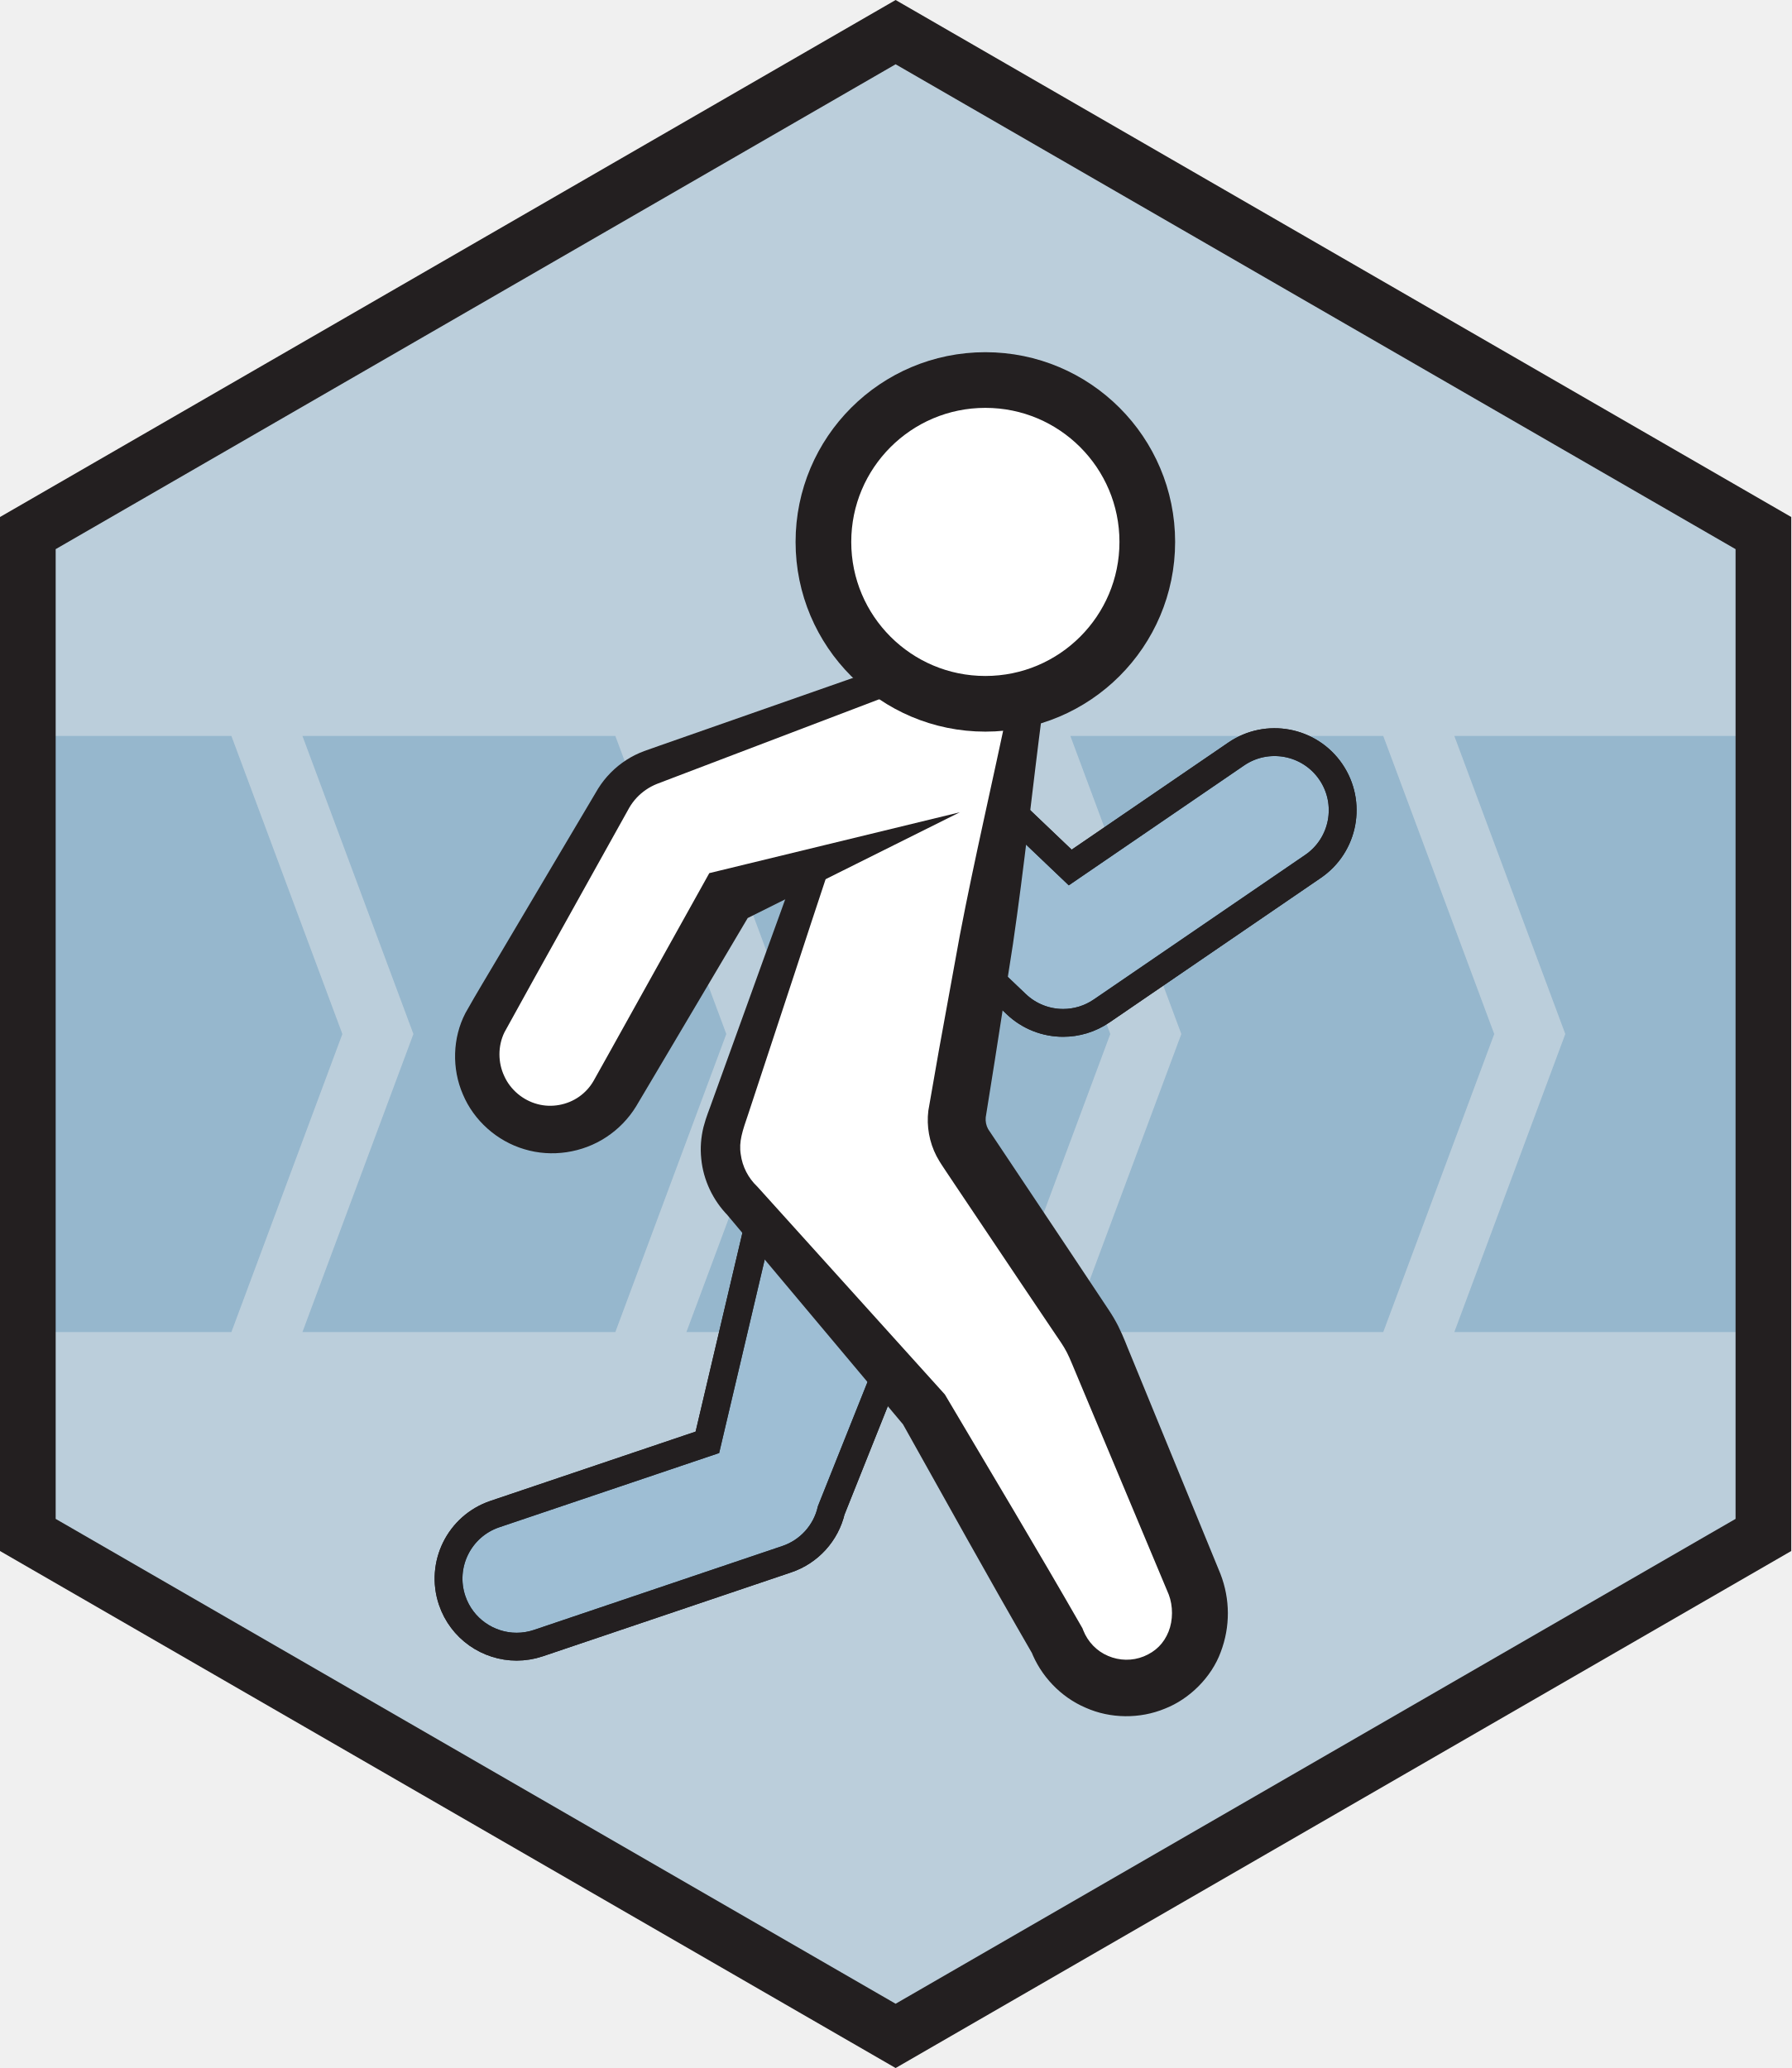
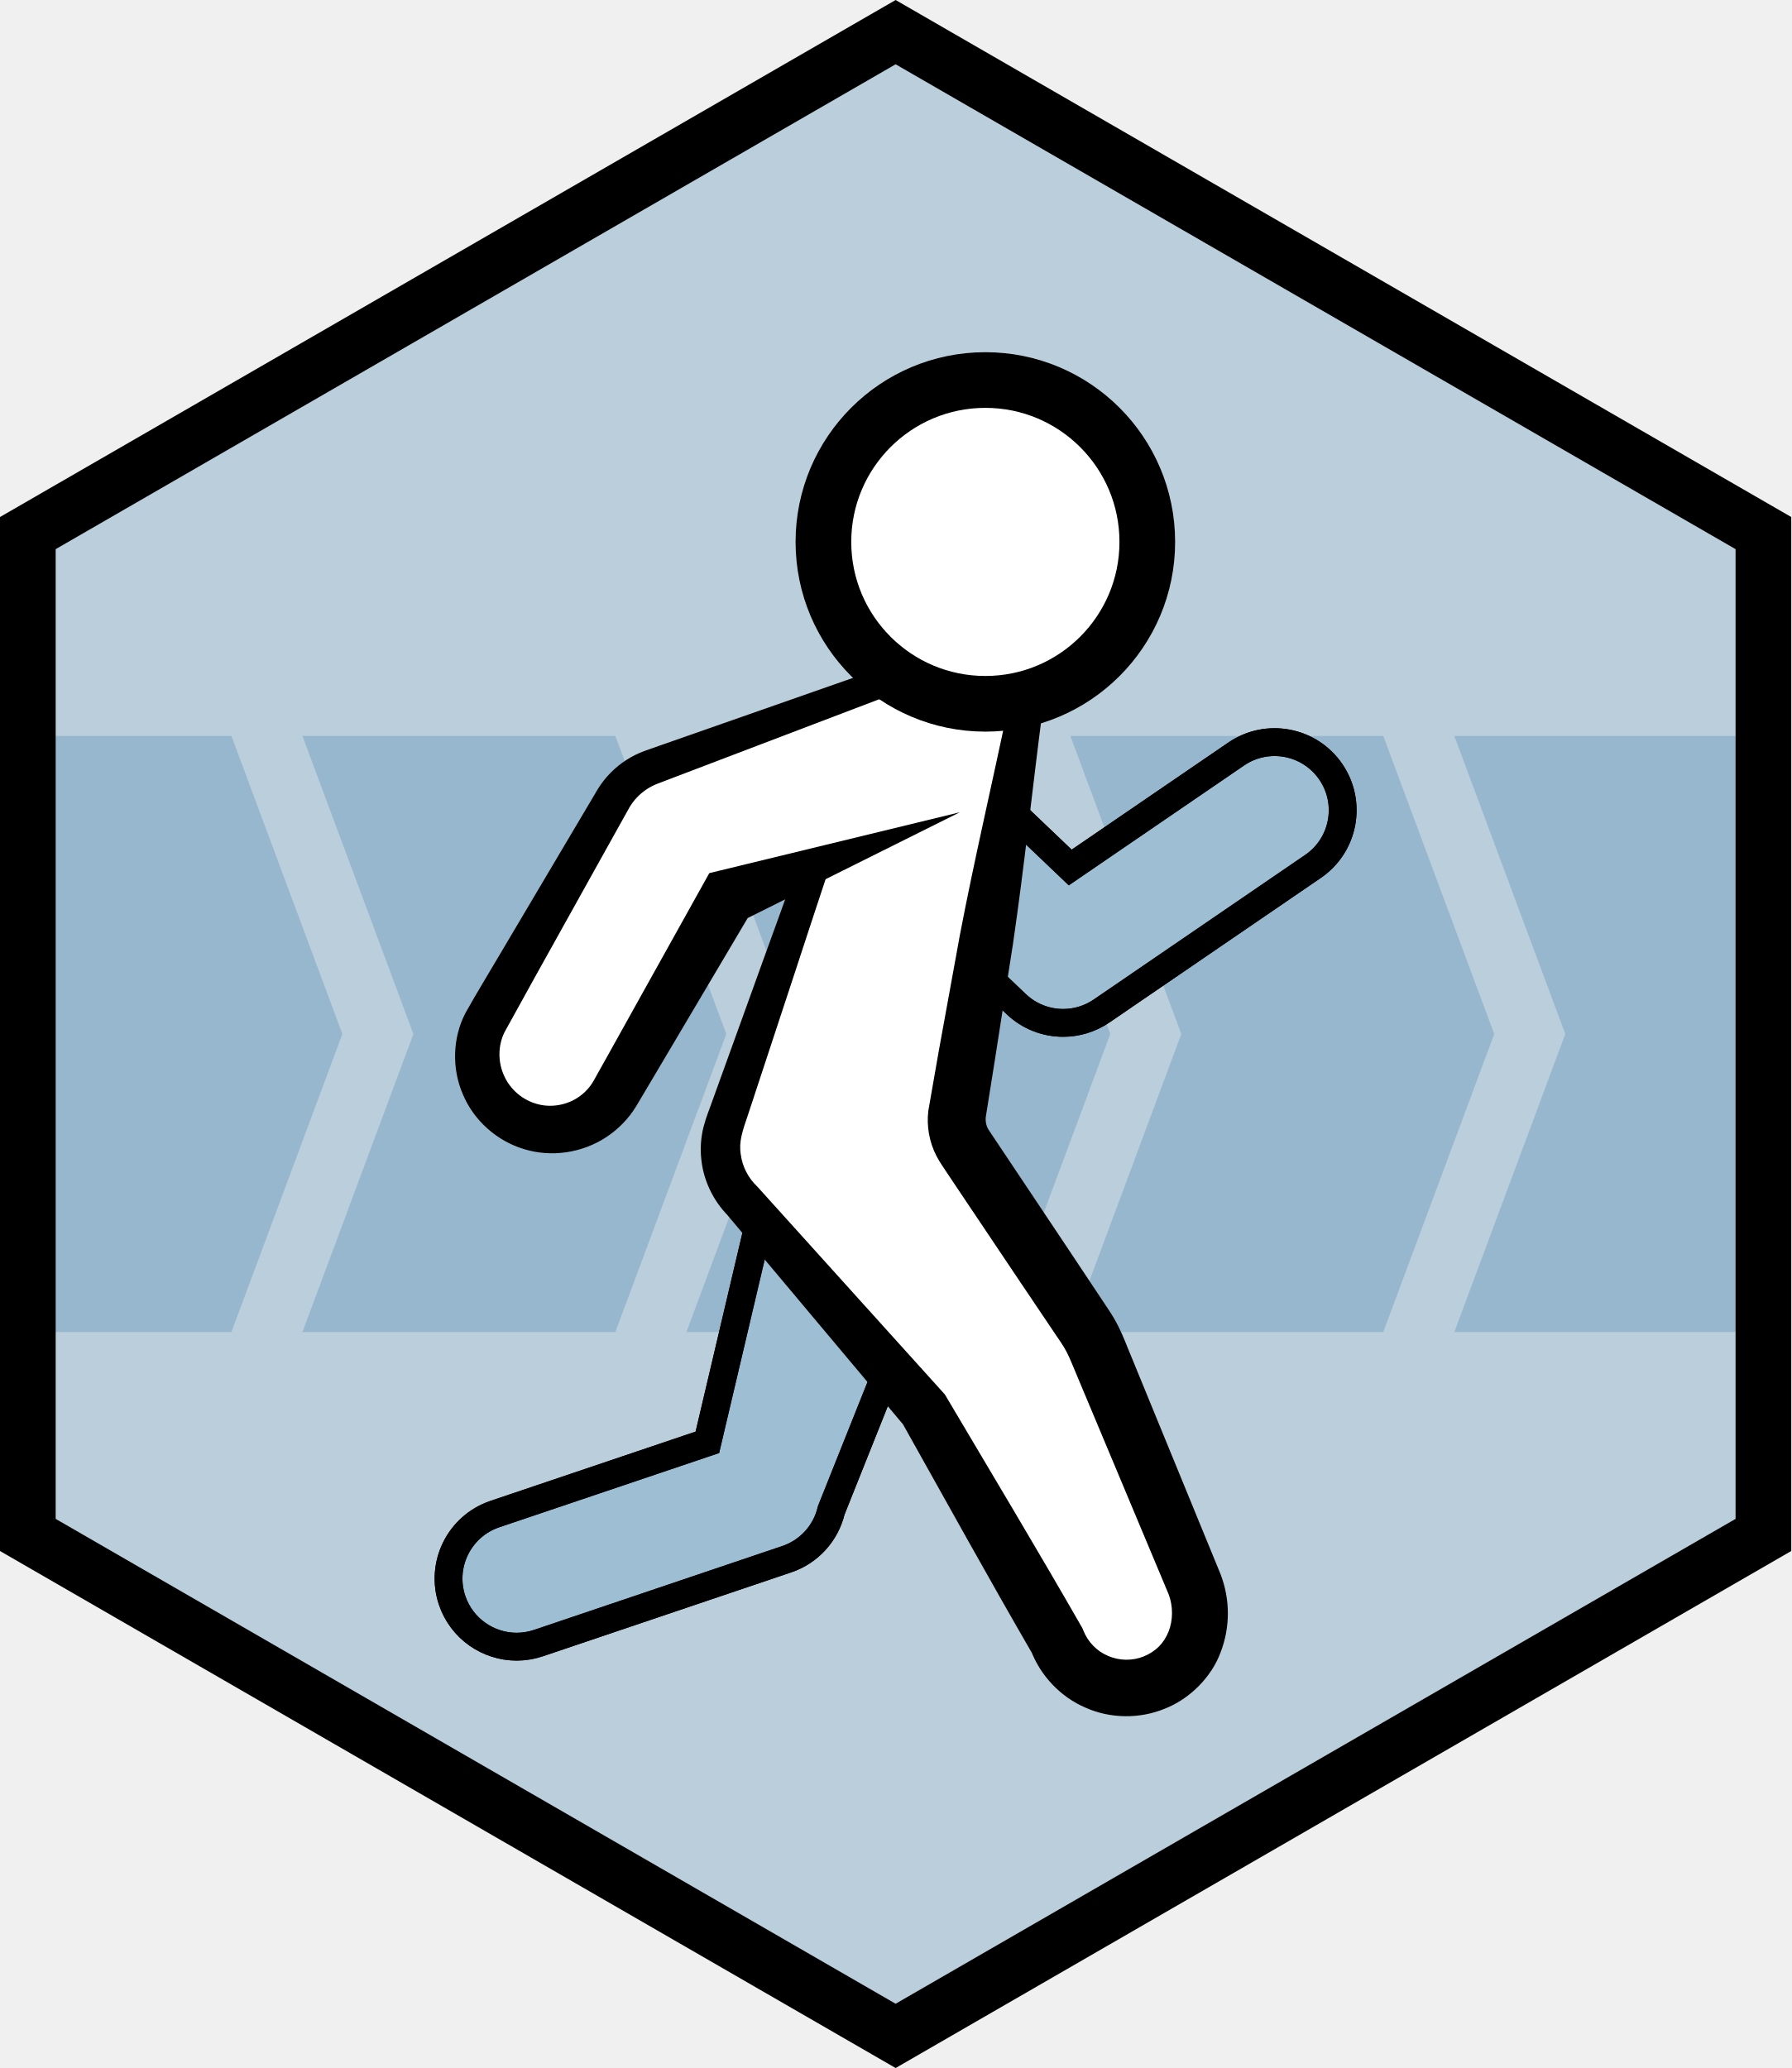
<svg xmlns="http://www.w3.org/2000/svg" fill-rule="evenodd" stroke-miterlimit="10" clip-rule="evenodd" viewBox="0 0 64.354 74.309" xml:space="preserve">
  <path fill="#3f7faa" fill-rule="nonzero" d="M63.354 55.155v-36l-31.177-18-31.177 18v36l31.177 18z" opacity=".3" />
  <g transform="translate(-3.8229 -3.3453)">
    <clipPath id="a">
      <path d="M4.823 22.5v36L36 76.5l31.177-18v-36L36 4.5Z" clip-rule="nonzero" />
    </clipPath>
    <g clip-path="url(#a)">
      <g fill="#3f7faa" fill-rule="nonzero" opacity=".3">
        <path d="M12.136 51.21H.895l3.987-10.71-3.987-10.71h11.241l3.987 10.71z" />
        <path d="M25.93 51.21h-11.241l3.987-10.71-3.987-10.71h11.241l3.987 10.71z" />
        <path d="M39.725 51.21h-11.241l3.987-10.71-3.987-10.71h11.241l3.987 10.71z" />
        <path d="M53.519 51.21h-11.241l3.987-10.71-3.987-10.71h11.241l3.987 10.71z" />
        <path d="M67.314 51.21h-11.241l3.987-10.71-3.987-10.71h11.241l3.987 10.71z" />
      </g>
      <path fill="#fff" fill-rule="nonzero" d="M22.384 62.515c-1.02 0-1.972-.644-2.317-1.664-.432-1.279.255-2.667 1.534-3.1l7.636-2.579 2.269-9.638c.309-1.316 1.626-2.13 2.941-1.821 1.315.31 3.963 1.531 3.654 2.846l-4.414 11.055c-.193.822-.797 1.487-1.597 1.757l-8.923 3.015c-.259.087-.523.129-.783.129m19.635-22.415c-.612 0-1.22-.229-1.688-.676l-5.449-5.195c-.977-.932-1.014-2.481-.082-3.458.934-.979 2.481-1.014 3.458-.082l4.015 3.828 5.962-4.077c1.114-.764 2.637-.476 3.399.638.763 1.115.477 2.637-.638 3.399l-7.597 5.196c-.419.286-.901.427-1.38.427" />
      <clipPath id="b">
        <path d="M19.438 43.148h19.188V63.015H19.438z" clip-rule="nonzero" />
      </clipPath>
      <g clip-path="url(#b)">
        <path fill="#3f7faa" fill-rule="nonzero" d="M22.384 62.515c-1.02 0-1.972-.644-2.317-1.664-.432-1.279.255-2.667 1.534-3.1l7.636-2.579 2.269-9.638c.309-1.316 1.626-2.13 2.941-1.821 1.315.31 3.963 1.531 3.654 2.846l-4.414 11.055c-.193.822-.797 1.487-1.597 1.757l-8.923 3.015c-.259.087-.523.129-.783.129" opacity=".3" />
-         <path fill="none" stroke="#231f20" d="M22.384 62.515c-1.02 0-1.972-.644-2.317-1.664-.432-1.279.255-2.667 1.534-3.1l7.636-2.579 2.269-9.638c.309-1.316 1.626-2.13 2.941-1.821 1.315.31 3.963 1.531 3.654 2.846l-4.414 11.055c-.193.822-.797 1.487-1.597 1.757l-8.923 3.015c-.259.087-.523.129-.783.129Z" />
+         <path fill="none" stroke="#000" d="M22.384 62.515c-1.02 0-1.972-.644-2.317-1.664-.432-1.279.255-2.667 1.534-3.1l7.636-2.579 2.269-9.638c.309-1.316 1.626-2.13 2.941-1.821 1.315.31 3.963 1.531 3.654 2.846l-4.414 11.055c-.193.822-.797 1.487-1.597 1.757l-8.923 3.015c-.259.087-.523.129-.783.129Z" />
      </g>
      <clipPath id="c">
        <path d="M33.625 29.512h18.937v11.088H33.625z" clip-rule="nonzero" />
      </clipPath>
      <g clip-path="url(#c)">
        <path fill="#3f7faa" fill-rule="nonzero" d="M42.019 40.1c-.612 0-1.22-.229-1.688-.676l-5.449-5.195c-.977-.932-1.014-2.481-.082-3.458.934-.979 2.481-1.014 3.458-.082l4.015 3.828 5.962-4.077c1.114-.764 2.637-.476 3.399.638.763 1.115.477 2.637-.638 3.399l-7.597 5.196c-.419.286-.901.427-1.38.427" opacity=".3" />
-         <path fill="none" stroke="#231f20" d="M42.019 40.1c-.612 0-1.22-.229-1.688-.676l-5.449-5.195c-.977-.932-1.014-2.481-.082-3.458.934-.979 2.481-1.014 3.458-.082l4.015 3.828 5.962-4.077c1.114-.764 2.637-.476 3.399.638.763 1.115.477 2.637-.638 3.399l-7.597 5.196c-.419.286-.901.427-1.38.427Z" />
+         <path fill="none" stroke="#000" d="M42.019 40.1c-.612 0-1.22-.229-1.688-.676l-5.449-5.195c-.977-.932-1.014-2.481-.082-3.458.934-.979 2.481-1.014 3.458-.082l4.015 3.828 5.962-4.077c1.114-.764 2.637-.476 3.399.638.763 1.115.477 2.637-.638 3.399l-7.597 5.196c-.419.286-.901.427-1.38.427Z" />
      </g>
      <clipPath id="d">
        <path d="M19.438 43.148h19.188V63.015H19.438z" clip-rule="nonzero" />
      </clipPath>
      <g clip-path="url(#d)">
        <path fill="#3f7faa" fill-rule="nonzero" d="M22.384 62.515c-1.02 0-1.972-.644-2.317-1.664-.432-1.279.255-2.667 1.534-3.1l7.636-2.579 2.269-9.638c.309-1.316 1.626-2.13 2.941-1.821 1.315.31 3.963 1.531 3.654 2.846l-4.414 11.055c-.193.822-.797 1.487-1.597 1.757l-8.923 3.015c-.259.087-.523.129-.783.129" opacity=".3" />
-         <path fill="none" stroke="#231f20" d="M22.384 62.515c-1.02 0-1.972-.644-2.317-1.664-.432-1.279.255-2.667 1.534-3.1l7.636-2.579 2.269-9.638c.309-1.316 1.626-2.13 2.941-1.821 1.315.31 3.963 1.531 3.654 2.846l-4.414 11.055c-.193.822-.797 1.487-1.597 1.757l-8.923 3.015c-.259.087-.523.129-.783.129Z" />
+         <path fill="none" stroke="#000" d="M22.384 62.515c-1.02 0-1.972-.644-2.317-1.664-.432-1.279.255-2.667 1.534-3.1l7.636-2.579 2.269-9.638c.309-1.316 1.626-2.13 2.941-1.821 1.315.31 3.963 1.531 3.654 2.846l-4.414 11.055c-.193.822-.797 1.487-1.597 1.757l-8.923 3.015c-.259.087-.523.129-.783.129Z" />
      </g>
      <clipPath id="e">
        <path d="M33.625 29.512h18.937v11.088H33.625z" clip-rule="nonzero" />
      </clipPath>
      <g clip-path="url(#e)">
        <path fill="#3f7faa" fill-rule="nonzero" d="M42.019 40.1c-.612 0-1.22-.229-1.688-.676l-5.449-5.195c-.977-.932-1.014-2.481-.082-3.458.934-.979 2.481-1.014 3.458-.082l4.015 3.828 5.962-4.077c1.114-.764 2.637-.476 3.399.638.763 1.115.477 2.637-.638 3.399l-7.597 5.196c-.419.286-.901.427-1.38.427" opacity=".3" />
-         <path fill="none" stroke="#231f20" d="M42.019 40.1c-.612 0-1.22-.229-1.688-.676l-5.449-5.195c-.977-.932-1.014-2.481-.082-3.458.934-.979 2.481-1.014 3.458-.082l4.015 3.828 5.962-4.077c1.114-.764 2.637-.476 3.399.638.763 1.115.477 2.637-.638 3.399l-7.597 5.196c-.419.286-.901.427-1.38.427Z" />
+         <path fill="none" stroke="#000" d="M42.019 40.1c-.612 0-1.22-.229-1.688-.676l-5.449-5.195c-.977-.932-1.014-2.481-.082-3.458.934-.979 2.481-1.014 3.458-.082l4.015 3.828 5.962-4.077c1.114-.764 2.637-.476 3.399.638.763 1.115.477 2.637-.638 3.399l-7.597 5.196c-.419.286-.901.427-1.38.427Z" />
      </g>
      <path fill="#fff" fill-rule="nonzero" d="M46.742 60.271c.471 1.22.069 2.66-1.052 3.334-.446.269-.928.395-1.398.395-1.071 0-2.081-.649-2.49-1.708l-4.777-8.292-6.521-7.495c-.732-.721-.984-1.799-.649-2.77l5.726-16.585c.471-1.365 1.916-2.236 3.304-1.837 1.481.426 2.285 1.999 1.789 3.436l-2.455 14.534c-.075.448.023.908.276 1.285l4.32 6.456c.162.243.301.501.412.77z" />
-       <path fill="#231f20" fill-rule="nonzero" d="m45.813 60.643-3.272-7.807c-.137-.317-.278-.687-.388-.894-.063-.122-.13-.234-.209-.352l-.297-.439-1.183-1.758-2.361-3.52-.294-.44c-.095-.153-.186-.26-.34-.546-.258-.498-.362-1.073-.294-1.629l.374-2.141.759-4.17c.531-2.776 1.182-5.532 1.756-8.3l.017-.079.009-.02c.379-.862.023-2.008-.829-2.511-.836-.555-1.997-.346-2.673.416-.365.375-.505.797-.706 1.415l-.584 1.719-1.167 3.437c-.788 2.289-1.523 4.595-2.286 6.892l-1.136 3.448c-.216.634-.346 1.003-.273 1.46.057.441.271.852.588 1.153l.011.011.028.031 6.656 7.377.051.057.052.088c1.625 2.745 3.267 5.481 4.853 8.248l.037.064.03.077c.163.411.484.747.893.918.405.173.866.184 1.279.017.428-.176.72-.466.891-.889.166-.411.163-.926.008-1.333m1.857-.743c.352.912.355 1.9.01 2.808-.33.903-1.12 1.689-2.007 2.034-.894.371-1.956.364-2.844-.033-.896-.38-1.622-1.146-1.967-2.053l.066.14c-1.598-2.761-3.141-5.554-4.7-8.337l.103.145-6.387-7.612.039.041c-.544-.55-.893-1.285-.966-2.049-.041-.382-.011-.769.08-1.14.107-.405.212-.628.314-.928l1.234-3.415c.815-2.278 1.66-4.547 2.452-6.834l1.202-3.425.601-1.713c.17-.524.435-1.286.946-1.775.488-.512 1.138-.886 1.856-.995.715-.122 1.475.024 2.089.397 1.274.715 1.918 2.358 1.466 3.795l.025-.099c-.367 2.804-.657 5.62-1.067 8.417l-.653 4.188-.325 2.038c-.014.146.017.296.087.423l.526.787 2.353 3.524 1.174 1.765.293.441c.117.176.23.368.328.561.21.422.308.719.451 1.051z" />
+       <path fill-rule="nonzero" d="m45.813 60.643-3.272-7.807c-.137-.317-.278-.687-.388-.894-.063-.122-.13-.234-.209-.352l-.297-.439-1.183-1.758-2.361-3.52-.294-.44c-.095-.153-.186-.26-.34-.546-.258-.498-.362-1.073-.294-1.629l.374-2.141.759-4.17c.531-2.776 1.182-5.532 1.756-8.3l.017-.079.009-.02c.379-.862.023-2.008-.829-2.511-.836-.555-1.997-.346-2.673.416-.365.375-.505.797-.706 1.415l-.584 1.719-1.167 3.437c-.788 2.289-1.523 4.595-2.286 6.892l-1.136 3.448c-.216.634-.346 1.003-.273 1.46.057.441.271.852.588 1.153l.011.011.028.031 6.656 7.377.051.057.052.088c1.625 2.745 3.267 5.481 4.853 8.248l.037.064.03.077c.163.411.484.747.893.918.405.173.866.184 1.279.017.428-.176.72-.466.891-.889.166-.411.163-.926.008-1.333m1.857-.743c.352.912.355 1.9.01 2.808-.33.903-1.12 1.689-2.007 2.034-.894.371-1.956.364-2.844-.033-.896-.38-1.622-1.146-1.967-2.053l.066.14c-1.598-2.761-3.141-5.554-4.7-8.337l.103.145-6.387-7.612.039.041c-.544-.55-.893-1.285-.966-2.049-.041-.382-.011-.769.08-1.14.107-.405.212-.628.314-.928l1.234-3.415c.815-2.278 1.66-4.547 2.452-6.834l1.202-3.425.601-1.713c.17-.524.435-1.286.946-1.775.488-.512 1.138-.886 1.856-.995.715-.122 1.475.024 2.089.397 1.274.715 1.918 2.358 1.466 3.795l.025-.099c-.367 2.804-.657 5.62-1.067 8.417l-.653 4.188-.325 2.038c-.014.146.017.296.087.423l.526.787 2.353 3.524 1.174 1.765.293.441c.117.176.23.368.328.561.21.422.308.719.451 1.051z" />
      <path fill="#fff" fill-rule="nonzero" d="m38.307 32.532-8.336 3.047-4.03 7.016c-.492.857-1.389 1.338-2.312 1.338-.45 0-.905-.115-1.324-.355-1.275-.733-1.715-2.361-.983-3.636l4.513-7.857c.313-.544.807-.96 1.396-1.175l9.248-3.38" />
-       <path fill="#231f20" fill-rule="nonzero" d="m38.307 32.532-7.993 3.986.523-.441-2.371 4.004-1.186 2.002-.603 1.016c-.268.439-.638.821-1.069 1.104-.86.57-1.967.736-2.949.436-.979-.289-1.812-1.03-2.204-1.966-.405-.927-.375-2.032.089-2.925.427-.762.799-1.361 1.202-2.049l2.372-4.004 1.196-2.017c.257-.41.604-.761 1.008-1.022.202-.131.419-.238.643-.322l.558-.197 8.784-3.077.343.939-8.698 3.313-.534.204c-.137.056-.268.125-.389.209-.243.166-.448.386-.595.638l-1.124 2.017-2.263 4.066-1.101 1.993c-.241.495-.236 1.088-.004 1.578.222.491.672.864 1.187 1.001.508.14 1.077.034 1.502-.267.213-.15.39-.344.519-.57l.559-1 1.131-2.033 2.264-4.066.202-.363.322-.078z" />
+       <path fill-rule="nonzero" d="m38.307 32.532-7.993 3.986.523-.441-2.371 4.004-1.186 2.002-.603 1.016c-.268.439-.638.821-1.069 1.104-.86.57-1.967.736-2.949.436-.979-.289-1.812-1.03-2.204-1.966-.405-.927-.375-2.032.089-2.925.427-.762.799-1.361 1.202-2.049l2.372-4.004 1.196-2.017c.257-.41.604-.761 1.008-1.022.202-.131.419-.238.643-.322l.558-.197 8.784-3.077.343.939-8.698 3.313-.534.204c-.137.056-.268.125-.389.209-.243.166-.448.386-.595.638l-1.124 2.017-2.263 4.066-1.101 1.993c-.241.495-.236 1.088-.004 1.578.222.491.672.864 1.187 1.001.508.14 1.077.034 1.502-.267.213-.15.39-.344.519-.57l.559-1 1.131-2.033 2.264-4.066.202-.363.322-.078z" />
      <path fill="#fff" fill-rule="nonzero" d="M45.042 22.818c0 3.213-2.605 5.816-5.817 5.816-3.213 0-5.819-2.603-5.819-5.816 0-3.214 2.606-5.817 5.819-5.817 3.212 0 5.817 2.603 5.817 5.817" />
-       <ellipse cx="-5.818" fill="none" stroke="#231f20" stroke-width="2" rx="5.817" ry="5.818" transform="matrix(0 -1 -1 0 39.2238 16.9999)" />
+       <ellipse cx="-5.818" fill="none" stroke="#000" stroke-width="2" rx="5.817" ry="5.818" transform="matrix(0 -1 -1 0 39.2238 16.9999)" />
    </g>
  </g>
-   <path fill="none" stroke="#231f20" stroke-width="2" d="M63.354 55.155v-36l-31.177-18-31.177 18v36l31.177 18z" />
+   <path fill="none" stroke="#000" stroke-width="2" d="M63.354 55.155v-36l-31.177-18-31.177 18v36l31.177 18z" />
</svg>
